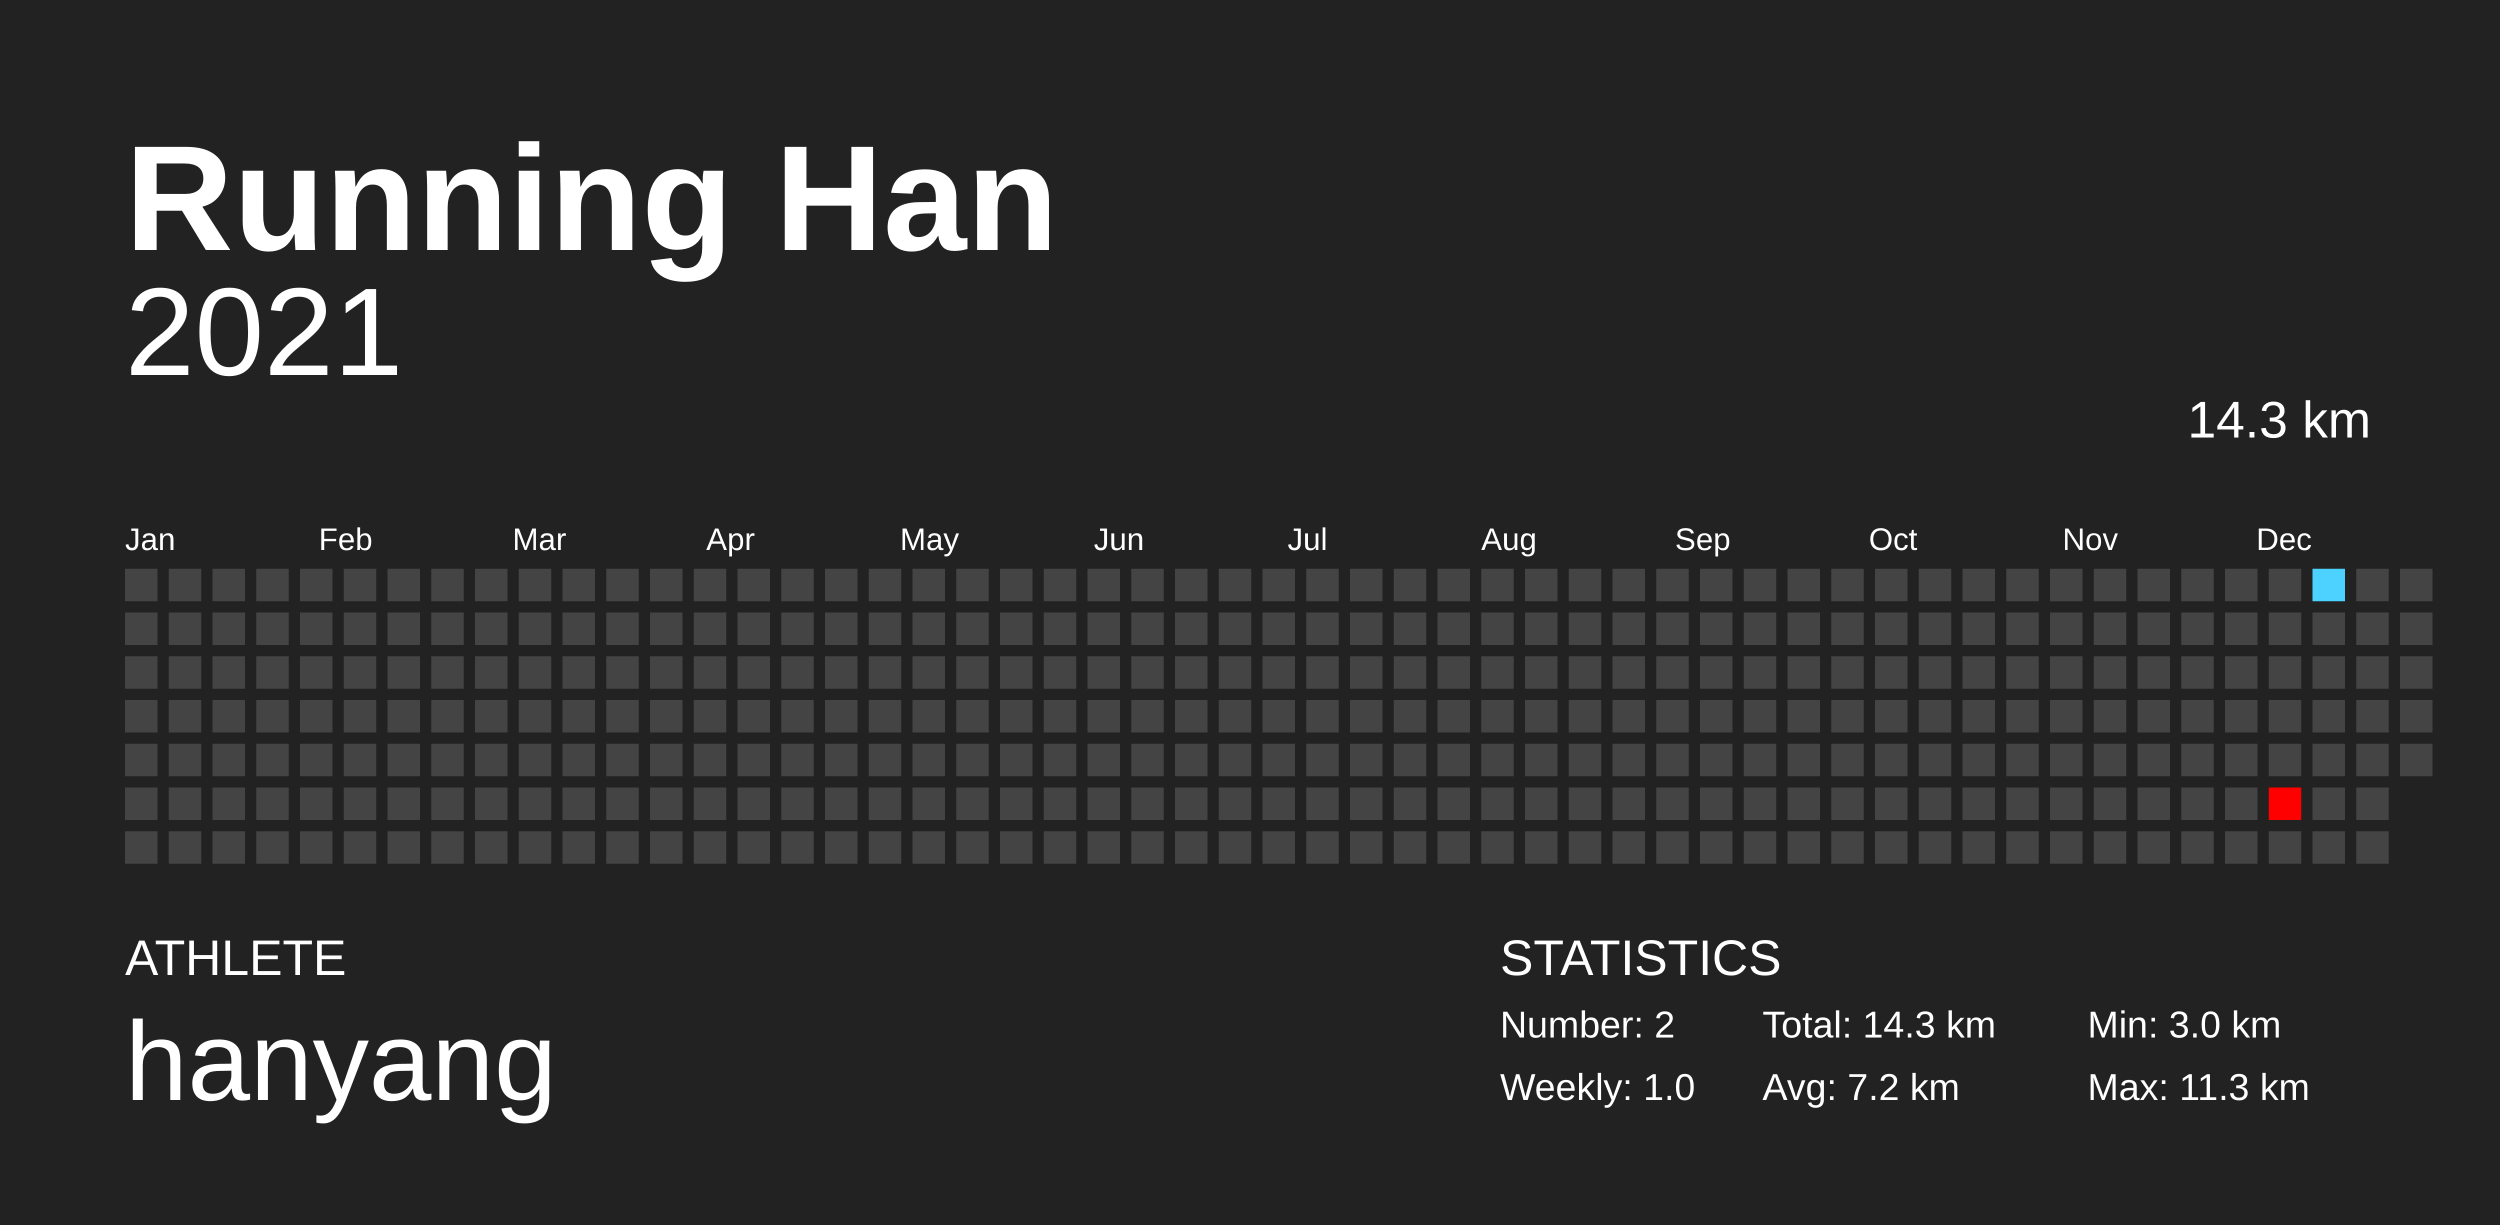
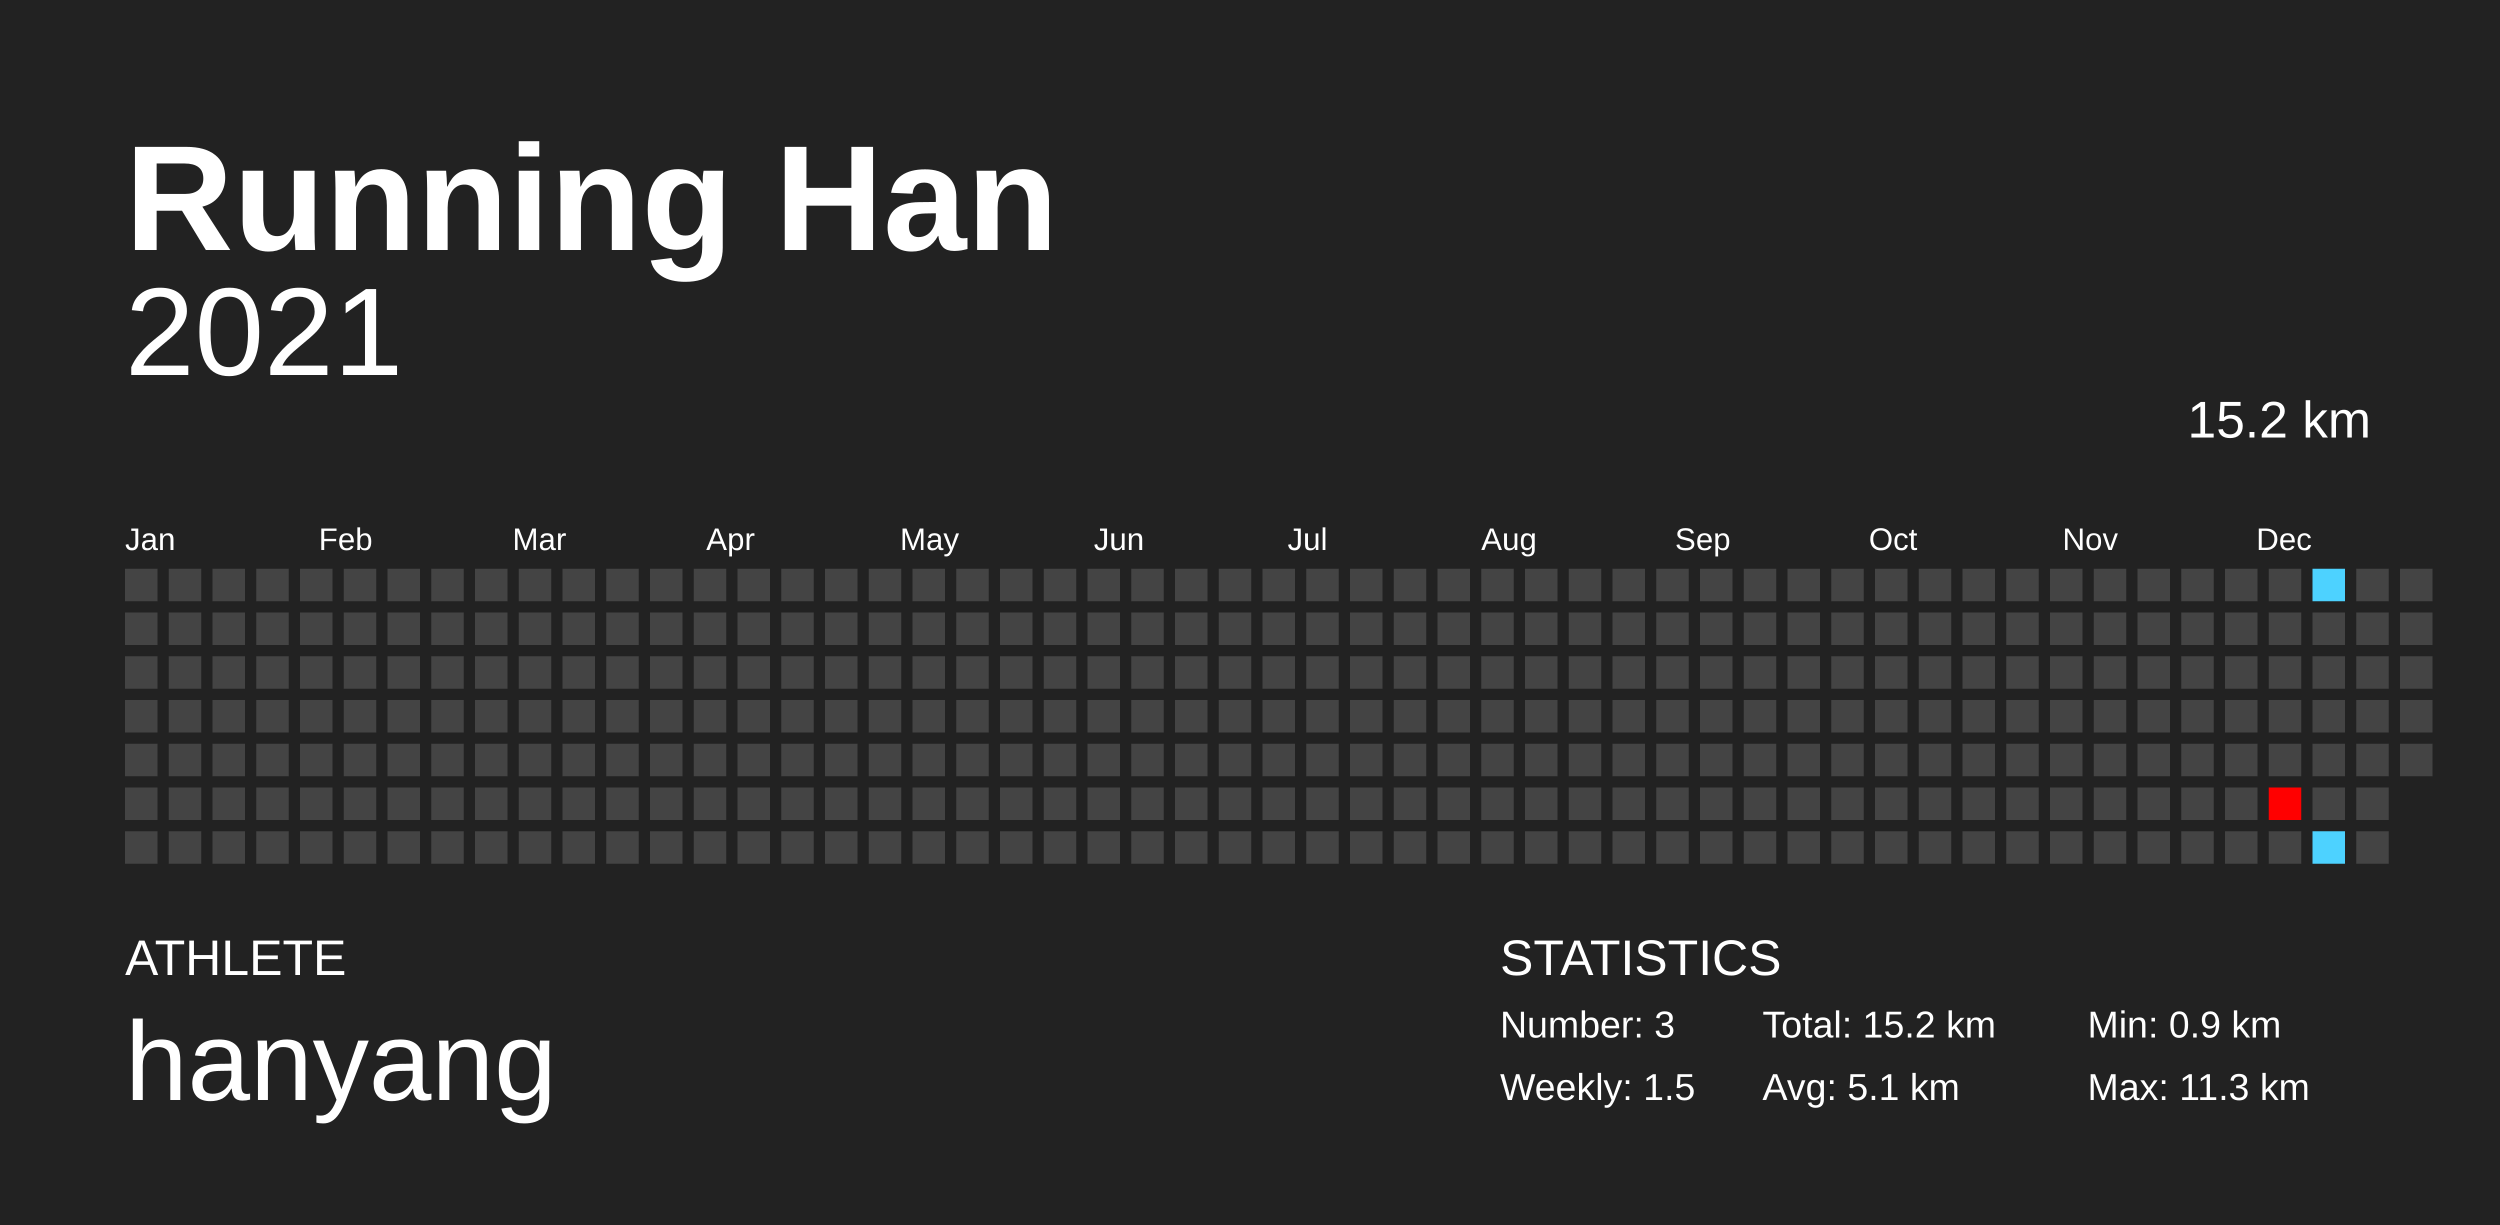
<svg xmlns="http://www.w3.org/2000/svg" baseProfile="full" height="98mm" version="1.1" viewBox="0,0,200,98" width="200mm">
  <defs />
  <rect fill="#222222" height="98" width="200" x="0" y="0" />
  <text fill="#FFFFFF" style="font-size:12px; font-family:Arial; font-weight:bold;" x="10" y="20">Running Han</text>
  <text fill="#FFFFFF" style="font-size:4px; font-family:Arial" x="10" y="78">ATHLETE</text>
  <text fill="#FFFFFF" style="font-size:9px; font-family:Arial" x="10" y="88">hanyang</text>
  <text fill="#FFFFFF" style="font-size:4px; font-family:Arial" x="120" y="78">STATISTICS</text>
-   <text fill="#FFFFFF" style="font-size:3px; font-family:Arial" x="120" y="83">Number: 2</text>
-   <text fill="#FFFFFF" style="font-size:3px; font-family:Arial" x="120" y="88">Weekly: 1.0</text>
-   <text fill="#FFFFFF" style="font-size:3px; font-family:Arial" x="141" y="83">Total: 14.3 km</text>
-   <text fill="#FFFFFF" style="font-size:3px; font-family:Arial" x="141" y="88">Avg: 7.2 km</text>
-   <text fill="#FFFFFF" style="font-size:3px; font-family:Arial" x="167" y="83">Min: 3.0 km</text>
+   <text fill="#FFFFFF" style="font-size:3px; font-family:Arial" x="120" y="83">Number: 3</text>
+   <text fill="#FFFFFF" style="font-size:3px; font-family:Arial" x="120" y="88">Weekly: 1.5</text>
+   <text fill="#FFFFFF" style="font-size:3px; font-family:Arial" x="141" y="83">Total: 15.2 km</text>
+   <text fill="#FFFFFF" style="font-size:3px; font-family:Arial" x="141" y="88">Avg: 5.1 km</text>
+   <text fill="#FFFFFF" style="font-size:3px; font-family:Arial" x="167" y="83">Min: 0.9 km</text>
  <text fill="#FFFFFF" style="font-size:3px; font-family:Arial" x="167" y="88">Max: 11.3 km</text>
  <text alignment-baseline="hanging" fill="#FFFFFF" style="font-size:10.0px; font-family:Arial;" x="10" y="30">2021</text>
-   <text alignment-baseline="hanging" fill="#FFFFFF" style="font-size:4.125px; font-family:Arial;" x="175" y="35">14.3 km</text>
+   <text alignment-baseline="hanging" fill="#FFFFFF" style="font-size:4.125px; font-family:Arial;" x="175" y="35">15.2 km</text>
  <text fill="#FFFFFF" style="font-size:2.5px; font-family:Arial" x="10.0" y="44">Jan</text>
  <text fill="#FFFFFF" style="font-size:2.5px; font-family:Arial" x="25.5" y="44">Feb</text>
  <text fill="#FFFFFF" style="font-size:2.5px; font-family:Arial" x="41.0" y="44">Mar</text>
  <text fill="#FFFFFF" style="font-size:2.5px; font-family:Arial" x="56.5" y="44">Apr</text>
  <text fill="#FFFFFF" style="font-size:2.5px; font-family:Arial" x="72.0" y="44">May</text>
  <text fill="#FFFFFF" style="font-size:2.5px; font-family:Arial" x="87.5" y="44">Jun</text>
  <text fill="#FFFFFF" style="font-size:2.5px; font-family:Arial" x="103.0" y="44">Jul</text>
  <text fill="#FFFFFF" style="font-size:2.5px; font-family:Arial" x="118.5" y="44">Aug</text>
  <text fill="#FFFFFF" style="font-size:2.5px; font-family:Arial" x="134.0" y="44">Sep</text>
  <text fill="#FFFFFF" style="font-size:2.5px; font-family:Arial" x="149.5" y="44">Oct</text>
  <text fill="#FFFFFF" style="font-size:2.5px; font-family:Arial" x="165.0" y="44">Nov</text>
  <text fill="#FFFFFF" style="font-size:2.5px; font-family:Arial" x="180.5" y="44">Dec</text>
  <rect fill="#444444" height="2.6" width="2.6" x="10.0" y="45.5" />
  <rect fill="#444444" height="2.6" width="2.6" x="10.0" y="49.0" />
  <rect fill="#444444" height="2.6" width="2.6" x="10.0" y="52.5" />
  <rect fill="#444444" height="2.6" width="2.6" x="10.0" y="56.0" />
  <rect fill="#444444" height="2.6" width="2.6" x="10.0" y="59.5" />
  <rect fill="#444444" height="2.6" width="2.6" x="10.0" y="63.0" />
  <rect fill="#444444" height="2.6" width="2.6" x="10.0" y="66.5" />
  <rect fill="#444444" height="2.6" width="2.6" x="13.5" y="45.5" />
  <rect fill="#444444" height="2.6" width="2.6" x="13.5" y="49.0" />
  <rect fill="#444444" height="2.6" width="2.6" x="13.5" y="52.5" />
  <rect fill="#444444" height="2.6" width="2.6" x="13.5" y="56.0" />
  <rect fill="#444444" height="2.6" width="2.6" x="13.5" y="59.5" />
  <rect fill="#444444" height="2.6" width="2.6" x="13.5" y="63.0" />
  <rect fill="#444444" height="2.6" width="2.6" x="13.5" y="66.5" />
  <rect fill="#444444" height="2.6" width="2.6" x="17.0" y="45.5" />
  <rect fill="#444444" height="2.6" width="2.6" x="17.0" y="49.0" />
  <rect fill="#444444" height="2.6" width="2.6" x="17.0" y="52.5" />
  <rect fill="#444444" height="2.6" width="2.6" x="17.0" y="56.0" />
  <rect fill="#444444" height="2.6" width="2.6" x="17.0" y="59.5" />
  <rect fill="#444444" height="2.6" width="2.6" x="17.0" y="63.0" />
  <rect fill="#444444" height="2.6" width="2.6" x="17.0" y="66.5" />
  <rect fill="#444444" height="2.6" width="2.6" x="20.5" y="45.5" />
  <rect fill="#444444" height="2.6" width="2.6" x="20.5" y="49.0" />
  <rect fill="#444444" height="2.6" width="2.6" x="20.5" y="52.5" />
  <rect fill="#444444" height="2.6" width="2.6" x="20.5" y="56.0" />
  <rect fill="#444444" height="2.6" width="2.6" x="20.5" y="59.5" />
  <rect fill="#444444" height="2.6" width="2.6" x="20.5" y="63.0" />
  <rect fill="#444444" height="2.6" width="2.6" x="20.5" y="66.5" />
  <rect fill="#444444" height="2.6" width="2.6" x="24.0" y="45.5" />
  <rect fill="#444444" height="2.6" width="2.6" x="24.0" y="49.0" />
  <rect fill="#444444" height="2.6" width="2.6" x="24.0" y="52.5" />
  <rect fill="#444444" height="2.6" width="2.6" x="24.0" y="56.0" />
  <rect fill="#444444" height="2.6" width="2.6" x="24.0" y="59.5" />
  <rect fill="#444444" height="2.6" width="2.6" x="24.0" y="63.0" />
  <rect fill="#444444" height="2.6" width="2.6" x="24.0" y="66.5" />
  <rect fill="#444444" height="2.6" width="2.6" x="27.5" y="45.5" />
  <rect fill="#444444" height="2.6" width="2.6" x="27.5" y="49.0" />
  <rect fill="#444444" height="2.6" width="2.6" x="27.5" y="52.5" />
  <rect fill="#444444" height="2.6" width="2.6" x="27.5" y="56.0" />
  <rect fill="#444444" height="2.6" width="2.6" x="27.5" y="59.5" />
  <rect fill="#444444" height="2.6" width="2.6" x="27.5" y="63.0" />
  <rect fill="#444444" height="2.6" width="2.6" x="27.5" y="66.5" />
  <rect fill="#444444" height="2.6" width="2.6" x="31.0" y="45.5" />
  <rect fill="#444444" height="2.6" width="2.6" x="31.0" y="49.0" />
  <rect fill="#444444" height="2.6" width="2.6" x="31.0" y="52.5" />
  <rect fill="#444444" height="2.6" width="2.6" x="31.0" y="56.0" />
  <rect fill="#444444" height="2.6" width="2.6" x="31.0" y="59.5" />
  <rect fill="#444444" height="2.6" width="2.6" x="31.0" y="63.0" />
  <rect fill="#444444" height="2.6" width="2.6" x="31.0" y="66.5" />
  <rect fill="#444444" height="2.6" width="2.6" x="34.5" y="45.5" />
  <rect fill="#444444" height="2.6" width="2.6" x="34.5" y="49.0" />
  <rect fill="#444444" height="2.6" width="2.6" x="34.5" y="52.5" />
  <rect fill="#444444" height="2.6" width="2.6" x="34.5" y="56.0" />
  <rect fill="#444444" height="2.6" width="2.6" x="34.5" y="59.5" />
  <rect fill="#444444" height="2.6" width="2.6" x="34.5" y="63.0" />
  <rect fill="#444444" height="2.6" width="2.6" x="34.5" y="66.5" />
  <rect fill="#444444" height="2.6" width="2.6" x="38.0" y="45.5" />
  <rect fill="#444444" height="2.6" width="2.6" x="38.0" y="49.0" />
  <rect fill="#444444" height="2.6" width="2.6" x="38.0" y="52.5" />
  <rect fill="#444444" height="2.6" width="2.6" x="38.0" y="56.0" />
  <rect fill="#444444" height="2.6" width="2.6" x="38.0" y="59.5" />
  <rect fill="#444444" height="2.6" width="2.6" x="38.0" y="63.0" />
  <rect fill="#444444" height="2.6" width="2.6" x="38.0" y="66.5" />
  <rect fill="#444444" height="2.6" width="2.6" x="41.5" y="45.5" />
  <rect fill="#444444" height="2.6" width="2.6" x="41.5" y="49.0" />
  <rect fill="#444444" height="2.6" width="2.6" x="41.5" y="52.5" />
  <rect fill="#444444" height="2.6" width="2.6" x="41.5" y="56.0" />
  <rect fill="#444444" height="2.6" width="2.6" x="41.5" y="59.5" />
  <rect fill="#444444" height="2.6" width="2.6" x="41.5" y="63.0" />
  <rect fill="#444444" height="2.6" width="2.6" x="41.5" y="66.5" />
  <rect fill="#444444" height="2.6" width="2.6" x="45.0" y="45.5" />
  <rect fill="#444444" height="2.6" width="2.6" x="45.0" y="49.0" />
  <rect fill="#444444" height="2.6" width="2.6" x="45.0" y="52.5" />
  <rect fill="#444444" height="2.6" width="2.6" x="45.0" y="56.0" />
  <rect fill="#444444" height="2.6" width="2.6" x="45.0" y="59.5" />
  <rect fill="#444444" height="2.6" width="2.6" x="45.0" y="63.0" />
  <rect fill="#444444" height="2.6" width="2.6" x="45.0" y="66.5" />
  <rect fill="#444444" height="2.6" width="2.6" x="48.5" y="45.5" />
  <rect fill="#444444" height="2.6" width="2.6" x="48.5" y="49.0" />
  <rect fill="#444444" height="2.6" width="2.6" x="48.5" y="52.5" />
  <rect fill="#444444" height="2.6" width="2.6" x="48.5" y="56.0" />
  <rect fill="#444444" height="2.6" width="2.6" x="48.5" y="59.5" />
  <rect fill="#444444" height="2.6" width="2.6" x="48.5" y="63.0" />
  <rect fill="#444444" height="2.6" width="2.6" x="48.5" y="66.5" />
  <rect fill="#444444" height="2.6" width="2.6" x="52.0" y="45.5" />
  <rect fill="#444444" height="2.6" width="2.6" x="52.0" y="49.0" />
  <rect fill="#444444" height="2.6" width="2.6" x="52.0" y="52.5" />
  <rect fill="#444444" height="2.6" width="2.6" x="52.0" y="56.0" />
  <rect fill="#444444" height="2.6" width="2.6" x="52.0" y="59.5" />
  <rect fill="#444444" height="2.6" width="2.6" x="52.0" y="63.0" />
  <rect fill="#444444" height="2.6" width="2.6" x="52.0" y="66.5" />
  <rect fill="#444444" height="2.6" width="2.6" x="55.5" y="45.5" />
  <rect fill="#444444" height="2.6" width="2.6" x="55.5" y="49.0" />
  <rect fill="#444444" height="2.6" width="2.6" x="55.5" y="52.5" />
  <rect fill="#444444" height="2.6" width="2.6" x="55.5" y="56.0" />
  <rect fill="#444444" height="2.6" width="2.6" x="55.5" y="59.5" />
  <rect fill="#444444" height="2.6" width="2.6" x="55.5" y="63.0" />
  <rect fill="#444444" height="2.6" width="2.6" x="55.5" y="66.5" />
  <rect fill="#444444" height="2.6" width="2.6" x="59.0" y="45.5" />
  <rect fill="#444444" height="2.6" width="2.6" x="59.0" y="49.0" />
  <rect fill="#444444" height="2.6" width="2.6" x="59.0" y="52.5" />
  <rect fill="#444444" height="2.6" width="2.6" x="59.0" y="56.0" />
  <rect fill="#444444" height="2.6" width="2.6" x="59.0" y="59.5" />
  <rect fill="#444444" height="2.6" width="2.6" x="59.0" y="63.0" />
  <rect fill="#444444" height="2.6" width="2.6" x="59.0" y="66.5" />
  <rect fill="#444444" height="2.6" width="2.6" x="62.5" y="45.5" />
  <rect fill="#444444" height="2.6" width="2.6" x="62.5" y="49.0" />
  <rect fill="#444444" height="2.6" width="2.6" x="62.5" y="52.5" />
  <rect fill="#444444" height="2.6" width="2.6" x="62.5" y="56.0" />
  <rect fill="#444444" height="2.6" width="2.6" x="62.5" y="59.5" />
  <rect fill="#444444" height="2.6" width="2.6" x="62.5" y="63.0" />
  <rect fill="#444444" height="2.6" width="2.6" x="62.5" y="66.5" />
  <rect fill="#444444" height="2.6" width="2.6" x="66.0" y="45.5" />
  <rect fill="#444444" height="2.6" width="2.6" x="66.0" y="49.0" />
  <rect fill="#444444" height="2.6" width="2.6" x="66.0" y="52.5" />
  <rect fill="#444444" height="2.6" width="2.6" x="66.0" y="56.0" />
  <rect fill="#444444" height="2.6" width="2.6" x="66.0" y="59.5" />
  <rect fill="#444444" height="2.6" width="2.6" x="66.0" y="63.0" />
  <rect fill="#444444" height="2.6" width="2.6" x="66.0" y="66.5" />
  <rect fill="#444444" height="2.6" width="2.6" x="69.5" y="45.5" />
  <rect fill="#444444" height="2.6" width="2.6" x="69.5" y="49.0" />
  <rect fill="#444444" height="2.6" width="2.6" x="69.5" y="52.5" />
  <rect fill="#444444" height="2.6" width="2.6" x="69.5" y="56.0" />
  <rect fill="#444444" height="2.6" width="2.6" x="69.5" y="59.5" />
  <rect fill="#444444" height="2.6" width="2.6" x="69.5" y="63.0" />
  <rect fill="#444444" height="2.6" width="2.6" x="69.5" y="66.5" />
  <rect fill="#444444" height="2.6" width="2.6" x="73.0" y="45.5" />
  <rect fill="#444444" height="2.6" width="2.6" x="73.0" y="49.0" />
  <rect fill="#444444" height="2.6" width="2.6" x="73.0" y="52.5" />
  <rect fill="#444444" height="2.6" width="2.6" x="73.0" y="56.0" />
  <rect fill="#444444" height="2.6" width="2.6" x="73.0" y="59.5" />
  <rect fill="#444444" height="2.6" width="2.6" x="73.0" y="63.0" />
  <rect fill="#444444" height="2.6" width="2.6" x="73.0" y="66.5" />
  <rect fill="#444444" height="2.6" width="2.6" x="76.5" y="45.5" />
  <rect fill="#444444" height="2.6" width="2.6" x="76.5" y="49.0" />
  <rect fill="#444444" height="2.6" width="2.6" x="76.5" y="52.5" />
  <rect fill="#444444" height="2.6" width="2.6" x="76.5" y="56.0" />
  <rect fill="#444444" height="2.6" width="2.6" x="76.5" y="59.5" />
  <rect fill="#444444" height="2.6" width="2.6" x="76.5" y="63.0" />
  <rect fill="#444444" height="2.6" width="2.6" x="76.5" y="66.5" />
  <rect fill="#444444" height="2.6" width="2.6" x="80.0" y="45.5" />
  <rect fill="#444444" height="2.6" width="2.6" x="80.0" y="49.0" />
  <rect fill="#444444" height="2.6" width="2.6" x="80.0" y="52.5" />
  <rect fill="#444444" height="2.6" width="2.6" x="80.0" y="56.0" />
  <rect fill="#444444" height="2.6" width="2.6" x="80.0" y="59.5" />
  <rect fill="#444444" height="2.6" width="2.6" x="80.0" y="63.0" />
  <rect fill="#444444" height="2.6" width="2.6" x="80.0" y="66.5" />
  <rect fill="#444444" height="2.6" width="2.6" x="83.5" y="45.5" />
  <rect fill="#444444" height="2.6" width="2.6" x="83.5" y="49.0" />
  <rect fill="#444444" height="2.6" width="2.6" x="83.5" y="52.5" />
  <rect fill="#444444" height="2.6" width="2.6" x="83.5" y="56.0" />
  <rect fill="#444444" height="2.6" width="2.6" x="83.5" y="59.5" />
  <rect fill="#444444" height="2.6" width="2.6" x="83.5" y="63.0" />
  <rect fill="#444444" height="2.6" width="2.6" x="83.5" y="66.5" />
  <rect fill="#444444" height="2.6" width="2.6" x="87.0" y="45.5" />
  <rect fill="#444444" height="2.6" width="2.6" x="87.0" y="49.0" />
  <rect fill="#444444" height="2.6" width="2.6" x="87.0" y="52.5" />
  <rect fill="#444444" height="2.6" width="2.6" x="87.0" y="56.0" />
  <rect fill="#444444" height="2.6" width="2.6" x="87.0" y="59.5" />
  <rect fill="#444444" height="2.6" width="2.6" x="87.0" y="63.0" />
  <rect fill="#444444" height="2.6" width="2.6" x="87.0" y="66.5" />
  <rect fill="#444444" height="2.6" width="2.6" x="90.5" y="45.5" />
  <rect fill="#444444" height="2.6" width="2.6" x="90.5" y="49.0" />
  <rect fill="#444444" height="2.6" width="2.6" x="90.5" y="52.5" />
  <rect fill="#444444" height="2.6" width="2.6" x="90.5" y="56.0" />
  <rect fill="#444444" height="2.6" width="2.6" x="90.5" y="59.5" />
  <rect fill="#444444" height="2.6" width="2.6" x="90.5" y="63.0" />
  <rect fill="#444444" height="2.6" width="2.6" x="90.5" y="66.5" />
  <rect fill="#444444" height="2.6" width="2.6" x="94.0" y="45.5" />
  <rect fill="#444444" height="2.6" width="2.6" x="94.0" y="49.0" />
  <rect fill="#444444" height="2.6" width="2.6" x="94.0" y="52.5" />
  <rect fill="#444444" height="2.6" width="2.6" x="94.0" y="56.0" />
  <rect fill="#444444" height="2.6" width="2.6" x="94.0" y="59.5" />
  <rect fill="#444444" height="2.6" width="2.6" x="94.0" y="63.0" />
  <rect fill="#444444" height="2.6" width="2.6" x="94.0" y="66.5" />
  <rect fill="#444444" height="2.6" width="2.6" x="97.5" y="45.5" />
  <rect fill="#444444" height="2.6" width="2.6" x="97.5" y="49.0" />
  <rect fill="#444444" height="2.6" width="2.6" x="97.5" y="52.5" />
  <rect fill="#444444" height="2.6" width="2.6" x="97.5" y="56.0" />
  <rect fill="#444444" height="2.6" width="2.6" x="97.5" y="59.5" />
  <rect fill="#444444" height="2.6" width="2.6" x="97.5" y="63.0" />
  <rect fill="#444444" height="2.6" width="2.6" x="97.5" y="66.5" />
  <rect fill="#444444" height="2.6" width="2.6" x="101.0" y="45.5" />
  <rect fill="#444444" height="2.6" width="2.6" x="101.0" y="49.0" />
  <rect fill="#444444" height="2.6" width="2.6" x="101.0" y="52.5" />
  <rect fill="#444444" height="2.6" width="2.6" x="101.0" y="56.0" />
  <rect fill="#444444" height="2.6" width="2.6" x="101.0" y="59.5" />
  <rect fill="#444444" height="2.6" width="2.6" x="101.0" y="63.0" />
  <rect fill="#444444" height="2.6" width="2.6" x="101.0" y="66.5" />
  <rect fill="#444444" height="2.6" width="2.6" x="104.5" y="45.5" />
  <rect fill="#444444" height="2.6" width="2.6" x="104.5" y="49.0" />
  <rect fill="#444444" height="2.6" width="2.6" x="104.5" y="52.5" />
  <rect fill="#444444" height="2.6" width="2.6" x="104.5" y="56.0" />
  <rect fill="#444444" height="2.6" width="2.6" x="104.5" y="59.5" />
  <rect fill="#444444" height="2.6" width="2.6" x="104.5" y="63.0" />
  <rect fill="#444444" height="2.6" width="2.6" x="104.5" y="66.5" />
  <rect fill="#444444" height="2.6" width="2.6" x="108.0" y="45.5" />
  <rect fill="#444444" height="2.6" width="2.6" x="108.0" y="49.0" />
  <rect fill="#444444" height="2.6" width="2.6" x="108.0" y="52.5" />
  <rect fill="#444444" height="2.6" width="2.6" x="108.0" y="56.0" />
  <rect fill="#444444" height="2.6" width="2.6" x="108.0" y="59.5" />
  <rect fill="#444444" height="2.6" width="2.6" x="108.0" y="63.0" />
  <rect fill="#444444" height="2.6" width="2.6" x="108.0" y="66.5" />
  <rect fill="#444444" height="2.6" width="2.6" x="111.5" y="45.5" />
  <rect fill="#444444" height="2.6" width="2.6" x="111.5" y="49.0" />
  <rect fill="#444444" height="2.6" width="2.6" x="111.5" y="52.5" />
  <rect fill="#444444" height="2.6" width="2.6" x="111.5" y="56.0" />
  <rect fill="#444444" height="2.6" width="2.6" x="111.5" y="59.5" />
  <rect fill="#444444" height="2.6" width="2.6" x="111.5" y="63.0" />
  <rect fill="#444444" height="2.6" width="2.6" x="111.5" y="66.5" />
  <rect fill="#444444" height="2.6" width="2.6" x="115.0" y="45.5" />
  <rect fill="#444444" height="2.6" width="2.6" x="115.0" y="49.0" />
  <rect fill="#444444" height="2.6" width="2.6" x="115.0" y="52.5" />
  <rect fill="#444444" height="2.6" width="2.6" x="115.0" y="56.0" />
  <rect fill="#444444" height="2.6" width="2.6" x="115.0" y="59.5" />
  <rect fill="#444444" height="2.6" width="2.6" x="115.0" y="63.0" />
  <rect fill="#444444" height="2.6" width="2.6" x="115.0" y="66.5" />
  <rect fill="#444444" height="2.6" width="2.6" x="118.5" y="45.5" />
  <rect fill="#444444" height="2.6" width="2.6" x="118.5" y="49.0" />
  <rect fill="#444444" height="2.6" width="2.6" x="118.5" y="52.5" />
  <rect fill="#444444" height="2.6" width="2.6" x="118.5" y="56.0" />
  <rect fill="#444444" height="2.6" width="2.6" x="118.5" y="59.5" />
  <rect fill="#444444" height="2.6" width="2.6" x="118.5" y="63.0" />
  <rect fill="#444444" height="2.6" width="2.6" x="118.5" y="66.5" />
  <rect fill="#444444" height="2.6" width="2.6" x="122.0" y="45.5" />
  <rect fill="#444444" height="2.6" width="2.6" x="122.0" y="49.0" />
  <rect fill="#444444" height="2.6" width="2.6" x="122.0" y="52.5" />
  <rect fill="#444444" height="2.6" width="2.6" x="122.0" y="56.0" />
  <rect fill="#444444" height="2.6" width="2.6" x="122.0" y="59.5" />
  <rect fill="#444444" height="2.6" width="2.6" x="122.0" y="63.0" />
  <rect fill="#444444" height="2.6" width="2.6" x="122.0" y="66.5" />
  <rect fill="#444444" height="2.6" width="2.6" x="125.5" y="45.5" />
  <rect fill="#444444" height="2.6" width="2.6" x="125.5" y="49.0" />
  <rect fill="#444444" height="2.6" width="2.6" x="125.5" y="52.5" />
  <rect fill="#444444" height="2.6" width="2.6" x="125.5" y="56.0" />
  <rect fill="#444444" height="2.6" width="2.6" x="125.5" y="59.5" />
  <rect fill="#444444" height="2.6" width="2.6" x="125.5" y="63.0" />
  <rect fill="#444444" height="2.6" width="2.6" x="125.5" y="66.5" />
  <rect fill="#444444" height="2.6" width="2.6" x="129.0" y="45.5" />
  <rect fill="#444444" height="2.6" width="2.6" x="129.0" y="49.0" />
  <rect fill="#444444" height="2.6" width="2.6" x="129.0" y="52.5" />
  <rect fill="#444444" height="2.6" width="2.6" x="129.0" y="56.0" />
  <rect fill="#444444" height="2.6" width="2.6" x="129.0" y="59.5" />
  <rect fill="#444444" height="2.6" width="2.6" x="129.0" y="63.0" />
  <rect fill="#444444" height="2.6" width="2.6" x="129.0" y="66.5" />
  <rect fill="#444444" height="2.6" width="2.6" x="132.5" y="45.5" />
  <rect fill="#444444" height="2.6" width="2.6" x="132.5" y="49.0" />
  <rect fill="#444444" height="2.6" width="2.6" x="132.5" y="52.5" />
  <rect fill="#444444" height="2.6" width="2.6" x="132.5" y="56.0" />
  <rect fill="#444444" height="2.6" width="2.6" x="132.5" y="59.5" />
  <rect fill="#444444" height="2.6" width="2.6" x="132.5" y="63.0" />
  <rect fill="#444444" height="2.6" width="2.6" x="132.5" y="66.5" />
  <rect fill="#444444" height="2.6" width="2.6" x="136.0" y="45.5" />
  <rect fill="#444444" height="2.6" width="2.6" x="136.0" y="49.0" />
  <rect fill="#444444" height="2.6" width="2.6" x="136.0" y="52.5" />
  <rect fill="#444444" height="2.6" width="2.6" x="136.0" y="56.0" />
  <rect fill="#444444" height="2.6" width="2.6" x="136.0" y="59.5" />
  <rect fill="#444444" height="2.6" width="2.6" x="136.0" y="63.0" />
  <rect fill="#444444" height="2.6" width="2.6" x="136.0" y="66.5" />
  <rect fill="#444444" height="2.6" width="2.6" x="139.5" y="45.5" />
  <rect fill="#444444" height="2.6" width="2.6" x="139.5" y="49.0" />
  <rect fill="#444444" height="2.6" width="2.6" x="139.5" y="52.5" />
  <rect fill="#444444" height="2.6" width="2.6" x="139.5" y="56.0" />
  <rect fill="#444444" height="2.6" width="2.6" x="139.5" y="59.5" />
  <rect fill="#444444" height="2.6" width="2.6" x="139.5" y="63.0" />
  <rect fill="#444444" height="2.6" width="2.6" x="139.5" y="66.5" />
  <rect fill="#444444" height="2.6" width="2.6" x="143.0" y="45.5" />
  <rect fill="#444444" height="2.6" width="2.6" x="143.0" y="49.0" />
  <rect fill="#444444" height="2.6" width="2.6" x="143.0" y="52.5" />
  <rect fill="#444444" height="2.6" width="2.6" x="143.0" y="56.0" />
  <rect fill="#444444" height="2.6" width="2.6" x="143.0" y="59.5" />
  <rect fill="#444444" height="2.6" width="2.6" x="143.0" y="63.0" />
  <rect fill="#444444" height="2.6" width="2.6" x="143.0" y="66.5" />
  <rect fill="#444444" height="2.6" width="2.6" x="146.5" y="45.5" />
  <rect fill="#444444" height="2.6" width="2.6" x="146.5" y="49.0" />
  <rect fill="#444444" height="2.6" width="2.6" x="146.5" y="52.5" />
  <rect fill="#444444" height="2.6" width="2.6" x="146.5" y="56.0" />
  <rect fill="#444444" height="2.6" width="2.6" x="146.5" y="59.5" />
  <rect fill="#444444" height="2.6" width="2.6" x="146.5" y="63.0" />
  <rect fill="#444444" height="2.6" width="2.6" x="146.5" y="66.5" />
  <rect fill="#444444" height="2.6" width="2.6" x="150.0" y="45.5" />
  <rect fill="#444444" height="2.6" width="2.6" x="150.0" y="49.0" />
  <rect fill="#444444" height="2.6" width="2.6" x="150.0" y="52.5" />
  <rect fill="#444444" height="2.6" width="2.6" x="150.0" y="56.0" />
  <rect fill="#444444" height="2.6" width="2.6" x="150.0" y="59.5" />
  <rect fill="#444444" height="2.6" width="2.6" x="150.0" y="63.0" />
  <rect fill="#444444" height="2.6" width="2.6" x="150.0" y="66.5" />
  <rect fill="#444444" height="2.6" width="2.6" x="153.5" y="45.5" />
  <rect fill="#444444" height="2.6" width="2.6" x="153.5" y="49.0" />
  <rect fill="#444444" height="2.6" width="2.6" x="153.5" y="52.5" />
  <rect fill="#444444" height="2.6" width="2.6" x="153.5" y="56.0" />
  <rect fill="#444444" height="2.6" width="2.6" x="153.5" y="59.5" />
  <rect fill="#444444" height="2.6" width="2.6" x="153.5" y="63.0" />
  <rect fill="#444444" height="2.6" width="2.6" x="153.5" y="66.5" />
  <rect fill="#444444" height="2.6" width="2.6" x="157.0" y="45.5" />
  <rect fill="#444444" height="2.6" width="2.6" x="157.0" y="49.0" />
  <rect fill="#444444" height="2.6" width="2.6" x="157.0" y="52.5" />
  <rect fill="#444444" height="2.6" width="2.6" x="157.0" y="56.0" />
  <rect fill="#444444" height="2.6" width="2.6" x="157.0" y="59.5" />
  <rect fill="#444444" height="2.6" width="2.6" x="157.0" y="63.0" />
  <rect fill="#444444" height="2.6" width="2.6" x="157.0" y="66.5" />
  <rect fill="#444444" height="2.6" width="2.6" x="160.5" y="45.5" />
  <rect fill="#444444" height="2.6" width="2.6" x="160.5" y="49.0" />
  <rect fill="#444444" height="2.6" width="2.6" x="160.5" y="52.5" />
  <rect fill="#444444" height="2.6" width="2.6" x="160.5" y="56.0" />
  <rect fill="#444444" height="2.6" width="2.6" x="160.5" y="59.5" />
  <rect fill="#444444" height="2.6" width="2.6" x="160.5" y="63.0" />
  <rect fill="#444444" height="2.6" width="2.6" x="160.5" y="66.5" />
  <rect fill="#444444" height="2.6" width="2.6" x="164.0" y="45.5" />
  <rect fill="#444444" height="2.6" width="2.6" x="164.0" y="49.0" />
  <rect fill="#444444" height="2.6" width="2.6" x="164.0" y="52.5" />
  <rect fill="#444444" height="2.6" width="2.6" x="164.0" y="56.0" />
  <rect fill="#444444" height="2.6" width="2.6" x="164.0" y="59.5" />
  <rect fill="#444444" height="2.6" width="2.6" x="164.0" y="63.0" />
  <rect fill="#444444" height="2.6" width="2.6" x="164.0" y="66.5" />
  <rect fill="#444444" height="2.6" width="2.6" x="167.5" y="45.5" />
  <rect fill="#444444" height="2.6" width="2.6" x="167.5" y="49.0" />
  <rect fill="#444444" height="2.6" width="2.6" x="167.5" y="52.5" />
  <rect fill="#444444" height="2.6" width="2.6" x="167.5" y="56.0" />
  <rect fill="#444444" height="2.6" width="2.6" x="167.5" y="59.5" />
  <rect fill="#444444" height="2.6" width="2.6" x="167.5" y="63.0" />
  <rect fill="#444444" height="2.6" width="2.6" x="167.5" y="66.5" />
  <rect fill="#444444" height="2.6" width="2.6" x="171.0" y="45.5" />
  <rect fill="#444444" height="2.6" width="2.6" x="171.0" y="49.0" />
  <rect fill="#444444" height="2.6" width="2.6" x="171.0" y="52.5" />
  <rect fill="#444444" height="2.6" width="2.6" x="171.0" y="56.0" />
  <rect fill="#444444" height="2.6" width="2.6" x="171.0" y="59.5" />
  <rect fill="#444444" height="2.6" width="2.6" x="171.0" y="63.0" />
  <rect fill="#444444" height="2.6" width="2.6" x="171.0" y="66.5" />
  <rect fill="#444444" height="2.6" width="2.6" x="174.5" y="45.5" />
  <rect fill="#444444" height="2.6" width="2.6" x="174.5" y="49.0" />
  <rect fill="#444444" height="2.6" width="2.6" x="174.5" y="52.5" />
  <rect fill="#444444" height="2.6" width="2.6" x="174.5" y="56.0" />
  <rect fill="#444444" height="2.6" width="2.6" x="174.5" y="59.5" />
  <rect fill="#444444" height="2.6" width="2.6" x="174.5" y="63.0" />
  <rect fill="#444444" height="2.6" width="2.6" x="174.5" y="66.5" />
  <rect fill="#444444" height="2.6" width="2.6" x="178.0" y="45.5" />
  <rect fill="#444444" height="2.6" width="2.6" x="178.0" y="49.0" />
  <rect fill="#444444" height="2.6" width="2.6" x="178.0" y="52.5" />
  <rect fill="#444444" height="2.6" width="2.6" x="178.0" y="56.0" />
  <rect fill="#444444" height="2.6" width="2.6" x="178.0" y="59.5" />
  <rect fill="#444444" height="2.6" width="2.6" x="178.0" y="63.0" />
  <rect fill="#444444" height="2.6" width="2.6" x="178.0" y="66.5" />
  <rect fill="#444444" height="2.6" width="2.6" x="181.5" y="45.5" />
  <rect fill="#444444" height="2.6" width="2.6" x="181.5" y="49.0" />
  <rect fill="#444444" height="2.6" width="2.6" x="181.5" y="52.5" />
  <rect fill="#444444" height="2.6" width="2.6" x="181.5" y="56.0" />
  <rect fill="#444444" height="2.6" width="2.6" x="181.5" y="59.5" />
  <rect fill="#ff0000" height="2.6" width="2.6" x="181.5" y="63.0" />
  <rect fill="#444444" height="2.6" width="2.6" x="181.5" y="66.5" />
  <rect fill="#4dd2ff" height="2.6" width="2.6" x="185.0" y="45.5" />
  <rect fill="#444444" height="2.6" width="2.6" x="185.0" y="49.0" />
  <rect fill="#444444" height="2.6" width="2.6" x="185.0" y="52.5" />
  <rect fill="#444444" height="2.6" width="2.6" x="185.0" y="56.0" />
  <rect fill="#444444" height="2.6" width="2.6" x="185.0" y="59.5" />
  <rect fill="#444444" height="2.6" width="2.6" x="185.0" y="63.0" />
-   <rect fill="#444444" height="2.6" width="2.6" x="185.0" y="66.5" />
+   <rect fill="#4dd2ff" height="2.6" width="2.6" x="185.0" y="66.5" />
  <rect fill="#444444" height="2.6" width="2.6" x="188.5" y="45.5" />
  <rect fill="#444444" height="2.6" width="2.6" x="188.5" y="49.0" />
  <rect fill="#444444" height="2.6" width="2.6" x="188.5" y="52.5" />
  <rect fill="#444444" height="2.6" width="2.6" x="188.5" y="56.0" />
  <rect fill="#444444" height="2.6" width="2.6" x="188.5" y="59.5" />
  <rect fill="#444444" height="2.6" width="2.6" x="188.5" y="63.0" />
  <rect fill="#444444" height="2.6" width="2.6" x="188.5" y="66.5" />
  <rect fill="#444444" height="2.6" width="2.6" x="192.0" y="45.5" />
  <rect fill="#444444" height="2.6" width="2.6" x="192.0" y="49.0" />
  <rect fill="#444444" height="2.6" width="2.6" x="192.0" y="52.5" />
  <rect fill="#444444" height="2.6" width="2.6" x="192.0" y="56.0" />
  <rect fill="#444444" height="2.6" width="2.6" x="192.0" y="59.5" />
</svg>
